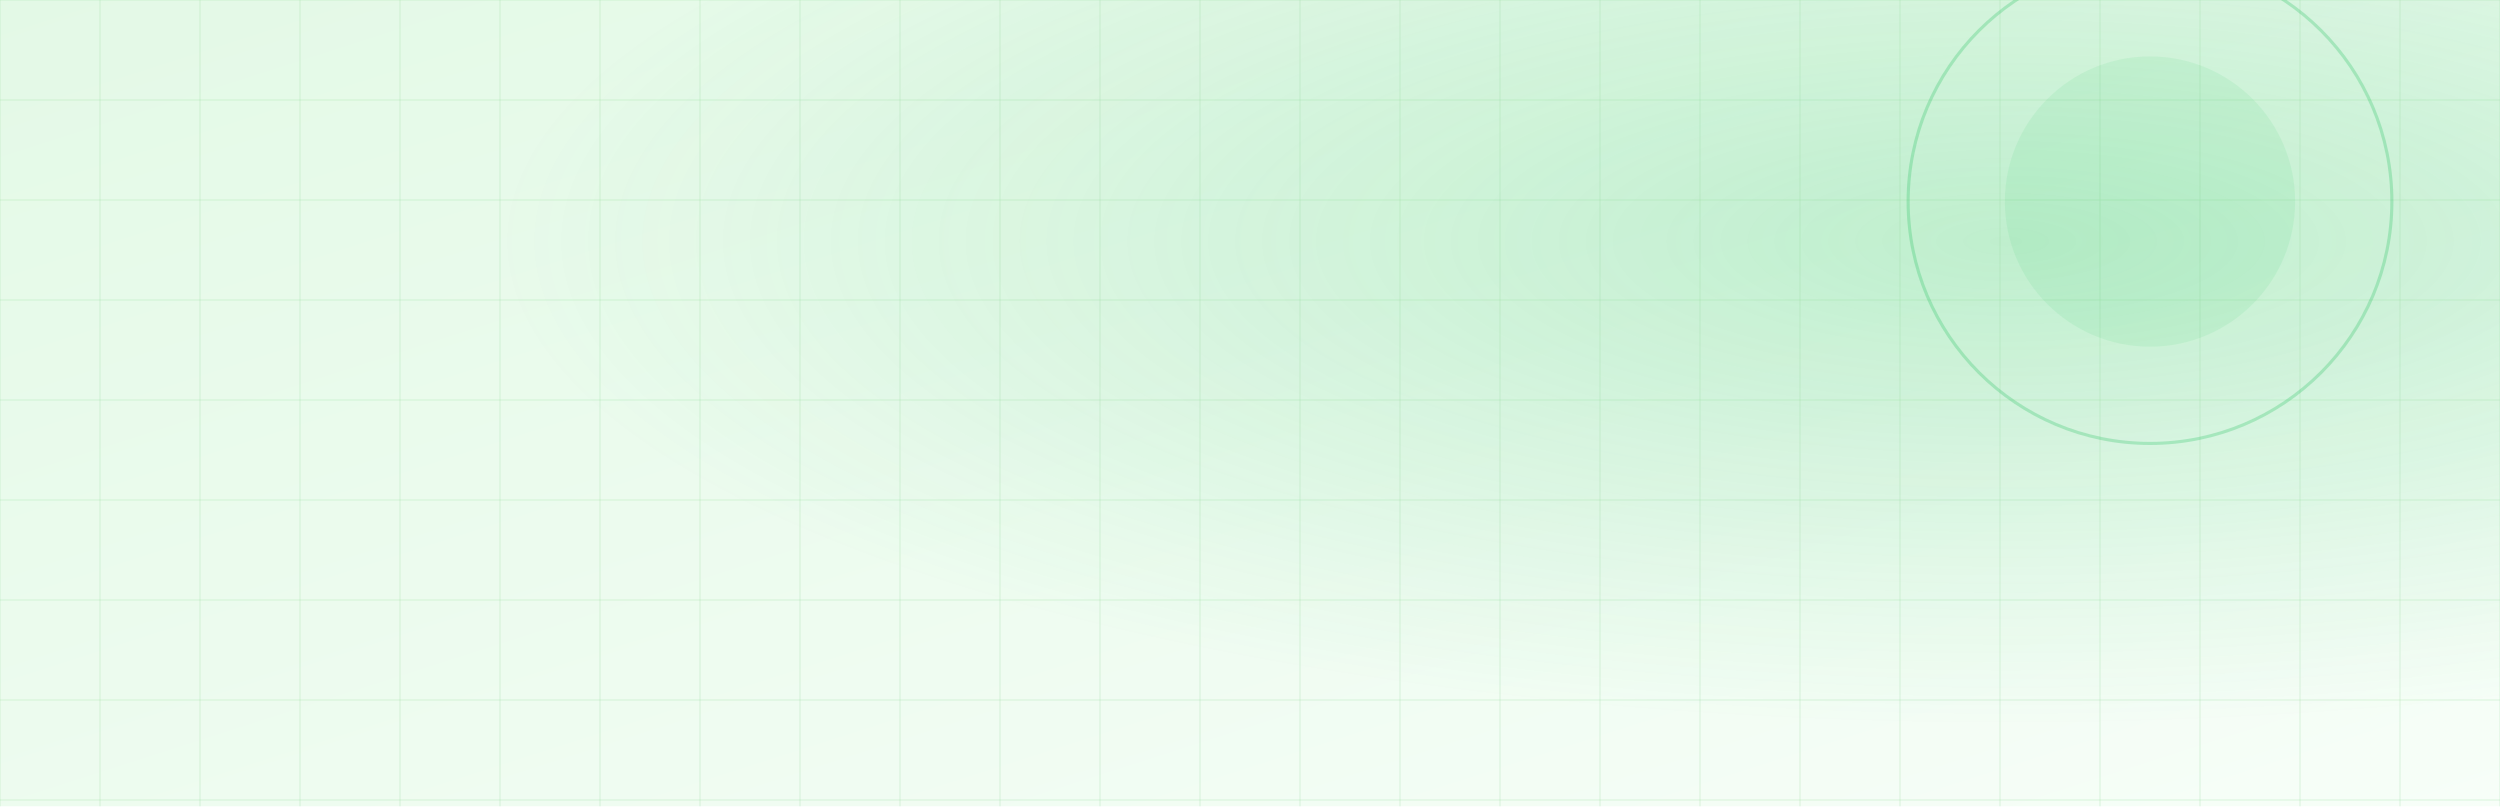
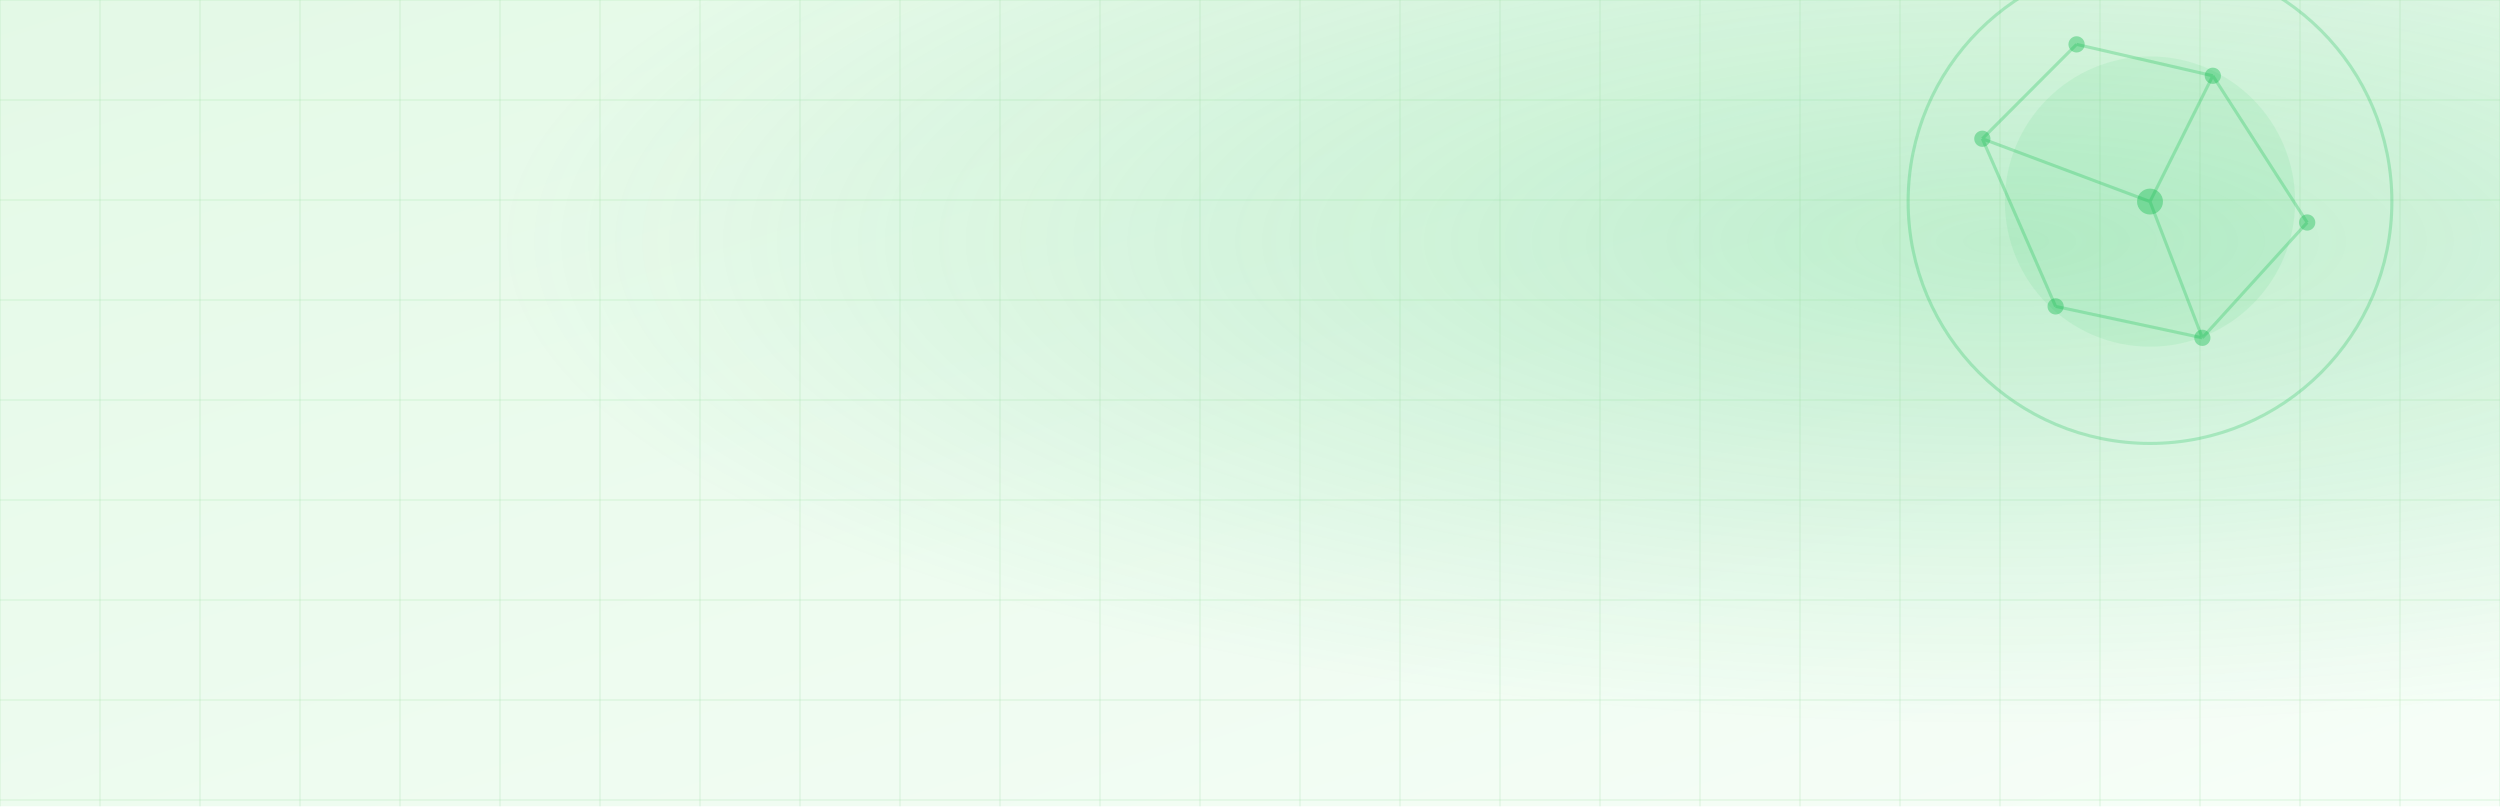
<svg xmlns="http://www.w3.org/2000/svg" width="1600" height="516" viewBox="0 0 1600 516" preserveAspectRatio="xMidYMid slice" role="img" aria-hidden="true">
  <defs>
    <linearGradient id="g41cdfd" x1="0" y1="0" x2="1" y2="1">
      <stop offset="0" stop-color="#E3F9E6" />
      <stop offset="1" stop-color="#F7FEF8" />
    </linearGradient>
    <radialGradient id="g41cdfdr" cx=".8" cy=".3" r=".6">
      <stop offset="0" stop-color="#17BD54" stop-opacity="0.22" />
      <stop offset="1" stop-color="#17BD54" stop-opacity="0" />
    </radialGradient>
  </defs>
  <rect width="1600" height="516" fill="url(#g41cdfd)" />
  <rect width="1600" height="516" fill="url(#g41cdfdr)" />
  <path d="M0 0V516" stroke="#8CDB99" stroke-opacity="0.18" />
  <path d="M64 0V516" stroke="#8CDB99" stroke-opacity="0.18" />
  <path d="M128 0V516" stroke="#8CDB99" stroke-opacity="0.18" />
  <path d="M192 0V516" stroke="#8CDB99" stroke-opacity="0.18" />
  <path d="M256 0V516" stroke="#8CDB99" stroke-opacity="0.18" />
  <path d="M320 0V516" stroke="#8CDB99" stroke-opacity="0.18" />
  <path d="M384 0V516" stroke="#8CDB99" stroke-opacity="0.18" />
  <path d="M448 0V516" stroke="#8CDB99" stroke-opacity="0.18" />
  <path d="M512 0V516" stroke="#8CDB99" stroke-opacity="0.18" />
  <path d="M576 0V516" stroke="#8CDB99" stroke-opacity="0.18" />
  <path d="M640 0V516" stroke="#8CDB99" stroke-opacity="0.18" />
  <path d="M704 0V516" stroke="#8CDB99" stroke-opacity="0.18" />
  <path d="M768 0V516" stroke="#8CDB99" stroke-opacity="0.18" />
  <path d="M832 0V516" stroke="#8CDB99" stroke-opacity="0.18" />
  <path d="M896 0V516" stroke="#8CDB99" stroke-opacity="0.18" />
  <path d="M960 0V516" stroke="#8CDB99" stroke-opacity="0.18" />
  <path d="M1024 0V516" stroke="#8CDB99" stroke-opacity="0.18" />
  <path d="M1088 0V516" stroke="#8CDB99" stroke-opacity="0.18" />
  <path d="M1152 0V516" stroke="#8CDB99" stroke-opacity="0.18" />
  <path d="M1216 0V516" stroke="#8CDB99" stroke-opacity="0.18" />
  <path d="M1280 0V516" stroke="#8CDB99" stroke-opacity="0.18" />
  <path d="M1344 0V516" stroke="#8CDB99" stroke-opacity="0.18" />
  <path d="M1408 0V516" stroke="#8CDB99" stroke-opacity="0.18" />
  <path d="M1472 0V516" stroke="#8CDB99" stroke-opacity="0.18" />
  <path d="M1536 0V516" stroke="#8CDB99" stroke-opacity="0.18" />
  <path d="M1600 0V516" stroke="#8CDB99" stroke-opacity="0.18" />
  <path d="M0 0H1600" stroke="#8CDB99" stroke-opacity="0.18" />
  <path d="M0 64H1600" stroke="#8CDB99" stroke-opacity="0.18" />
  <path d="M0 128H1600" stroke="#8CDB99" stroke-opacity="0.18" />
  <path d="M0 192H1600" stroke="#8CDB99" stroke-opacity="0.18" />
  <path d="M0 256H1600" stroke="#8CDB99" stroke-opacity="0.18" />
  <path d="M0 320H1600" stroke="#8CDB99" stroke-opacity="0.18" />
  <path d="M0 384H1600" stroke="#8CDB99" stroke-opacity="0.18" />
  <path d="M0 448H1600" stroke="#8CDB99" stroke-opacity="0.18" />
  <path d="M0 512H1600" stroke="#8CDB99" stroke-opacity="0.18" />
  <circle cx="1376" cy="129" r="154.8" fill="none" stroke="#17BD54" stroke-opacity=".25" stroke-width="2" />
  <circle cx="1376" cy="129" r="92.88" fill="#17BD54" fill-opacity=".08" />
+   <path d="M1268.7 88.8L1329 28.4M1329 28.4L1416.2 48.5M1416.2 48.5L1476.6 142.4M1476.6 142.4L1409.5 216.2M1409.5 216.2L1315.6 196.1M1315.6 196.1L1268.7 88.8M1376 129L1268.7 88.8M1376 129L1416.2 48.5M1376 129L1409.5 216.2" stroke="#17BD54" stroke-opacity=".28" stroke-width="2" fill="none" />
+   <circle cx="1268.7" cy="88.8" r="5.2" fill="#17BD54" fill-opacity=".4" />
+   <circle cx="1329" cy="28.4" r="5.2" fill="#17BD54" fill-opacity=".4" />
+   <circle cx="1416.2" cy="48.5" r="5.2" fill="#17BD54" fill-opacity=".4" />
+   <circle cx="1476.6" cy="142.4" r="5.2" fill="#17BD54" fill-opacity=".4" />
+   <circle cx="1409.5" cy="216.2" r="5.2" fill="#17BD54" fill-opacity=".4" />
+   <circle cx="1315.6" cy="196.1" r="5.2" fill="#17BD54" fill-opacity=".4" />
+   <circle cx="1376" cy="129" r="8.3" fill="#17BD54" fill-opacity=".4" />
</svg>
